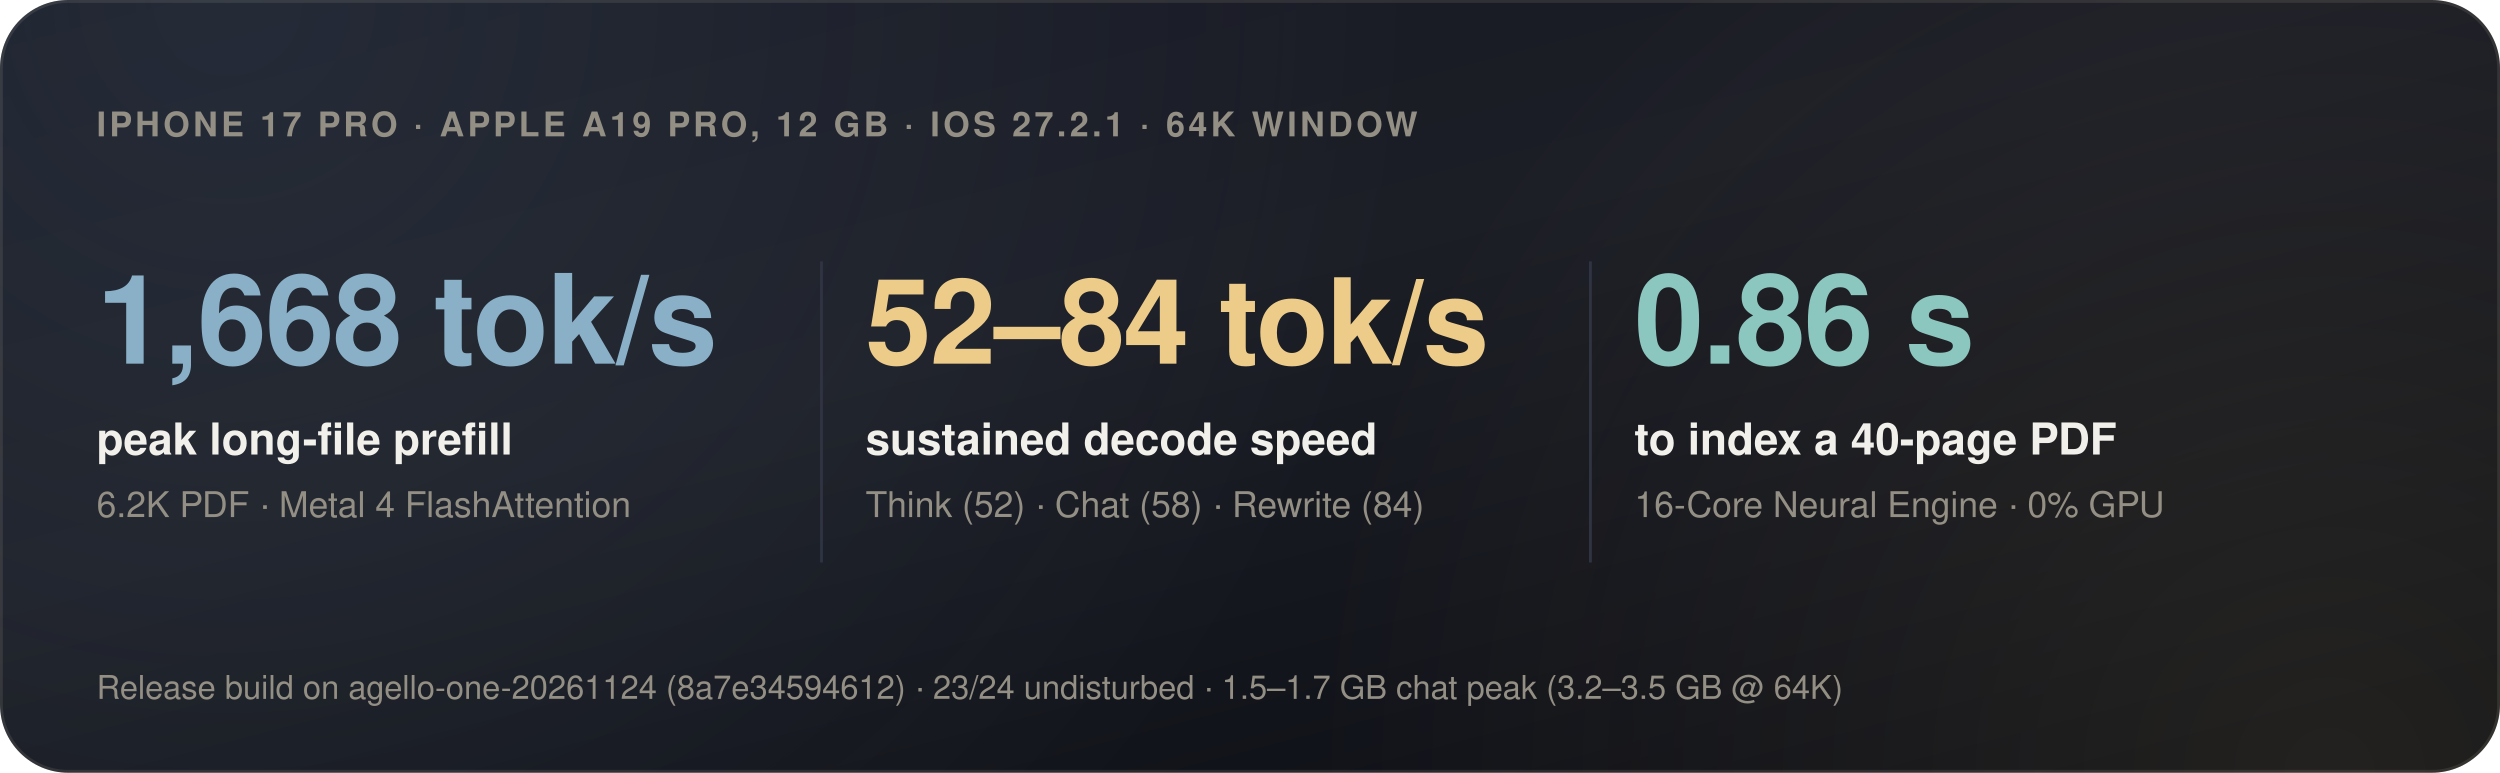
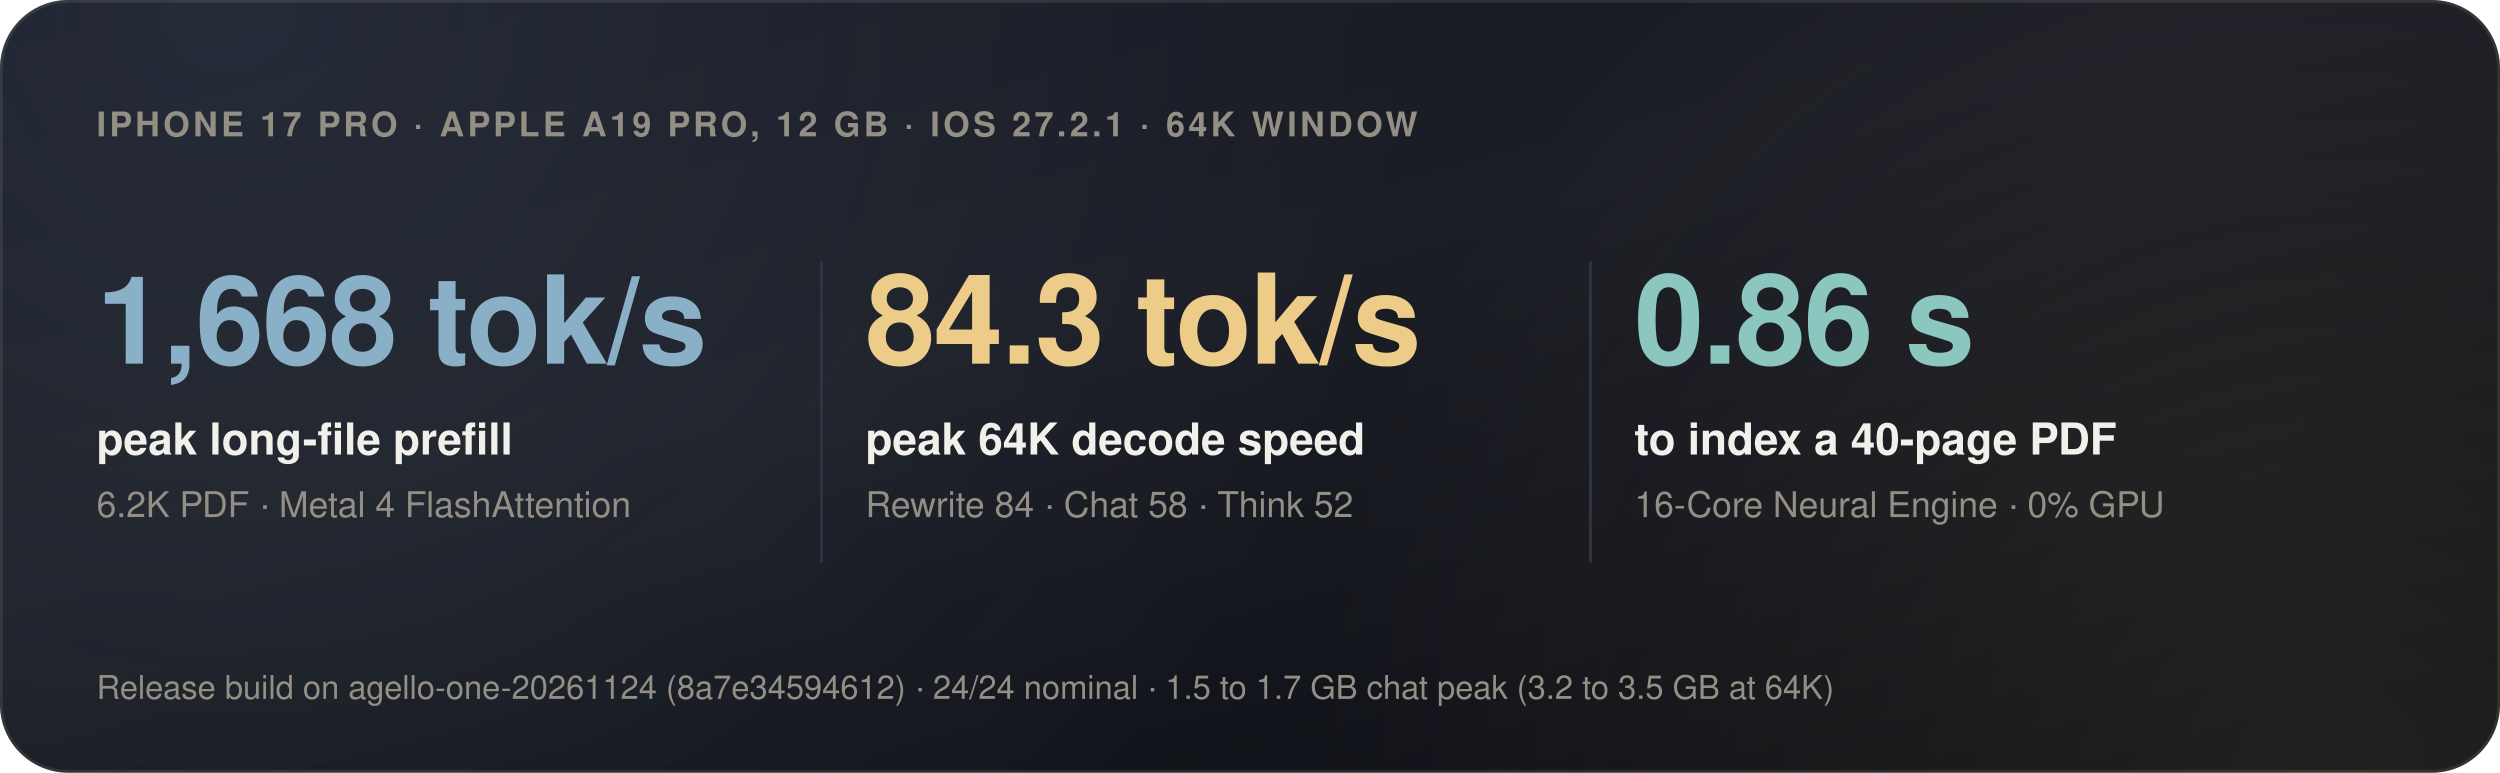
<svg xmlns="http://www.w3.org/2000/svg" width="880" height="272" viewBox="0 0 880 272" role="img" aria-labelledby="title desc">
  <defs>
    <linearGradient id="canvas" x1="0" y1="0" x2="0.85" y2="1">
      <stop offset="0" stop-color="#161823" />
      <stop offset="0.45" stop-color="#1C1E26" />
      <stop offset="1" stop-color="#0C0E14" />
    </linearGradient>
    <radialGradient id="glow0" cx="80" cy="0" r="420" gradientUnits="userSpaceOnUse">
      <stop offset="0" stop-color="#8AB0C8" stop-opacity="0.12" />
      <stop offset="1" stop-color="#8AB0C8" stop-opacity="0" />
    </radialGradient>
    <radialGradient id="glow1" cx="820" cy="272" r="360" gradientUnits="userSpaceOnUse">
      <stop offset="0" stop-color="#EDCC8A" stop-opacity="0.1" />
      <stop offset="1" stop-color="#EDCC8A" stop-opacity="0" />
    </radialGradient>
  </defs>
  <rect width="880" height="272" rx="24" fill="url(#canvas)" />
  <rect width="880" height="272" rx="24" fill="url(#glow0)" />
  <rect width="880" height="272" rx="24" fill="url(#glow1)" />
  <rect x="0.5" y="0.5" width="879" height="271" rx="23.5" fill="none" stroke="#F7EBD1" stroke-opacity="0.10" />
  <text x="34" y="48" font-family="-apple-system, BlinkMacSystemFont, 'SF Pro Text', 'Segoe UI', Helvetica, Arial, sans-serif" font-size="12" font-weight="600" fill="#948F84" letter-spacing="1.2">IPHONE 17 PRO · APPLE A19 PRO, 12 GB · IOS 27.2.1 · 64K WINDOW</text>
-   <text x="34" y="128" font-family="ui-rounded, 'SF Pro Rounded', -apple-system, BlinkMacSystemFont, 'Segoe UI', Helvetica, Arial, sans-serif" font-size="43.8" font-weight="700" fill="#8AB0C8" letter-spacing="-0.5">1,668 tok/s</text>
+   <text x="34" y="128" font-family="ui-rounded, 'SF Pro Rounded', -apple-system, BlinkMacSystemFont, 'Segoe UI', Helvetica, Arial, sans-serif" font-size="43.08" font-weight="700" fill="#8AB0C8" letter-spacing="-0.5">1,668 tok/s</text>
  <text x="34" y="160" font-family="-apple-system, BlinkMacSystemFont, 'SF Pro Text', 'Segoe UI', Helvetica, Arial, sans-serif" font-size="15.5" font-weight="600" fill="#F2F0EB">peak long-file prefill</text>
  <text x="34" y="182" font-family="-apple-system, BlinkMacSystemFont, 'SF Pro Text', 'Segoe UI', Helvetica, Arial, sans-serif" font-size="12.5" font-weight="400" fill="#948F84">6.2K PDF · Metal 4 FlashAttention</text>
  <rect x="288.67" y="92" width="1" height="106" fill="#2F3342" />
-   <text x="304.67" y="128" font-family="ui-rounded, 'SF Pro Rounded', -apple-system, BlinkMacSystemFont, 'Segoe UI', Helvetica, Arial, sans-serif" font-size="41.7" font-weight="700" fill="#EDCC8A" letter-spacing="-0.5">52–84 tok/s</text>
-   <text x="304.67" y="160" font-family="-apple-system, BlinkMacSystemFont, 'SF Pro Text', 'Segoe UI', Helvetica, Arial, sans-serif" font-size="15.5" font-weight="600" fill="#F2F0EB">sustained decode speed</text>
-   <text x="304.67" y="182" font-family="-apple-system, BlinkMacSystemFont, 'SF Pro Text', 'Segoe UI', Helvetica, Arial, sans-serif" font-size="12.5" font-weight="400" fill="#948F84">Think (52) · Chat (58) · Rewrite (84)</text>
+   <text x="304.67" y="128" font-family="ui-rounded, 'SF Pro Rounded', -apple-system, BlinkMacSystemFont, 'Segoe UI', Helvetica, Arial, sans-serif" font-size="44" font-weight="700" fill="#EDCC8A" letter-spacing="-0.5">84.3 tok/s</text>
+   <text x="304.67" y="160" font-family="-apple-system, BlinkMacSystemFont, 'SF Pro Text', 'Segoe UI', Helvetica, Arial, sans-serif" font-size="15.5" font-weight="600" fill="#F2F0EB">peak 64K decode speed</text>
+   <text x="304.67" y="182" font-family="-apple-system, BlinkMacSystemFont, 'SF Pro Text', 'Segoe UI', Helvetica, Arial, sans-serif" font-size="12.5" font-weight="400" fill="#948F84">Rewrite 84 · Chat 58 · Think 52</text>
  <rect x="559.33" y="92" width="1" height="106" fill="#2F3342" />
  <text x="575.33" y="128" font-family="ui-rounded, 'SF Pro Rounded', -apple-system, BlinkMacSystemFont, 'Segoe UI', Helvetica, Arial, sans-serif" font-size="44" font-weight="700" fill="#8CC7BF" letter-spacing="-0.5">0.86 s</text>
  <text x="575.33" y="160" font-family="-apple-system, BlinkMacSystemFont, 'SF Pro Text', 'Segoe UI', Helvetica, Arial, sans-serif" font-size="15.5" font-weight="600" fill="#F2F0EB">to index a 40-page PDF</text>
  <text x="575.33" y="182" font-family="-apple-system, BlinkMacSystemFont, 'SF Pro Text', 'Segoe UI', Helvetica, Arial, sans-serif" font-size="12.5" font-weight="400" fill="#948F84">16-Core Neural Engine · 0% GPU</text>
-   <text x="34" y="246" font-family="-apple-system, BlinkMacSystemFont, 'SF Pro Text', 'Segoe UI', Helvetica, Arial, sans-serif" font-size="11.5" font-weight="400" fill="#948F84">Release build on agello-one-20261124 (8a7e34594612) · 23/24 undisturbed · 1.5–1.7 GB chat peak (3.2–3.5 GB @ 64K)</text>
+   <text x="34" y="246" font-family="-apple-system, BlinkMacSystemFont, 'SF Pro Text', 'Segoe UI', Helvetica, Arial, sans-serif" font-size="11.5" font-weight="400" fill="#948F84">Release build on agello-one-20261124 (8a7e34594612) · 24/24 nominal · 1.5 to 1.7 GB chat peak (3.2 to 3.5 GB at 64K)</text>
</svg>
